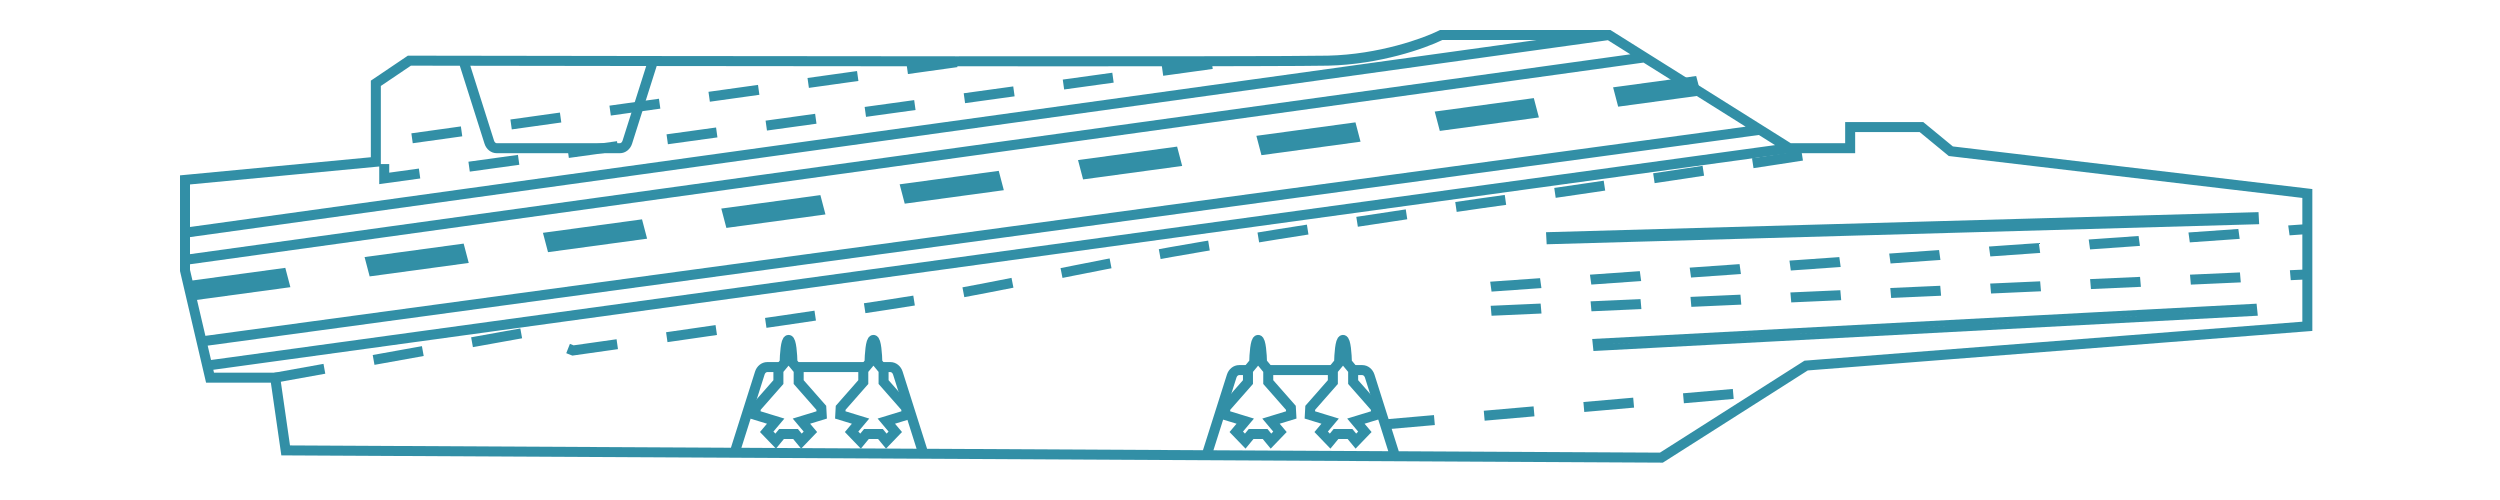
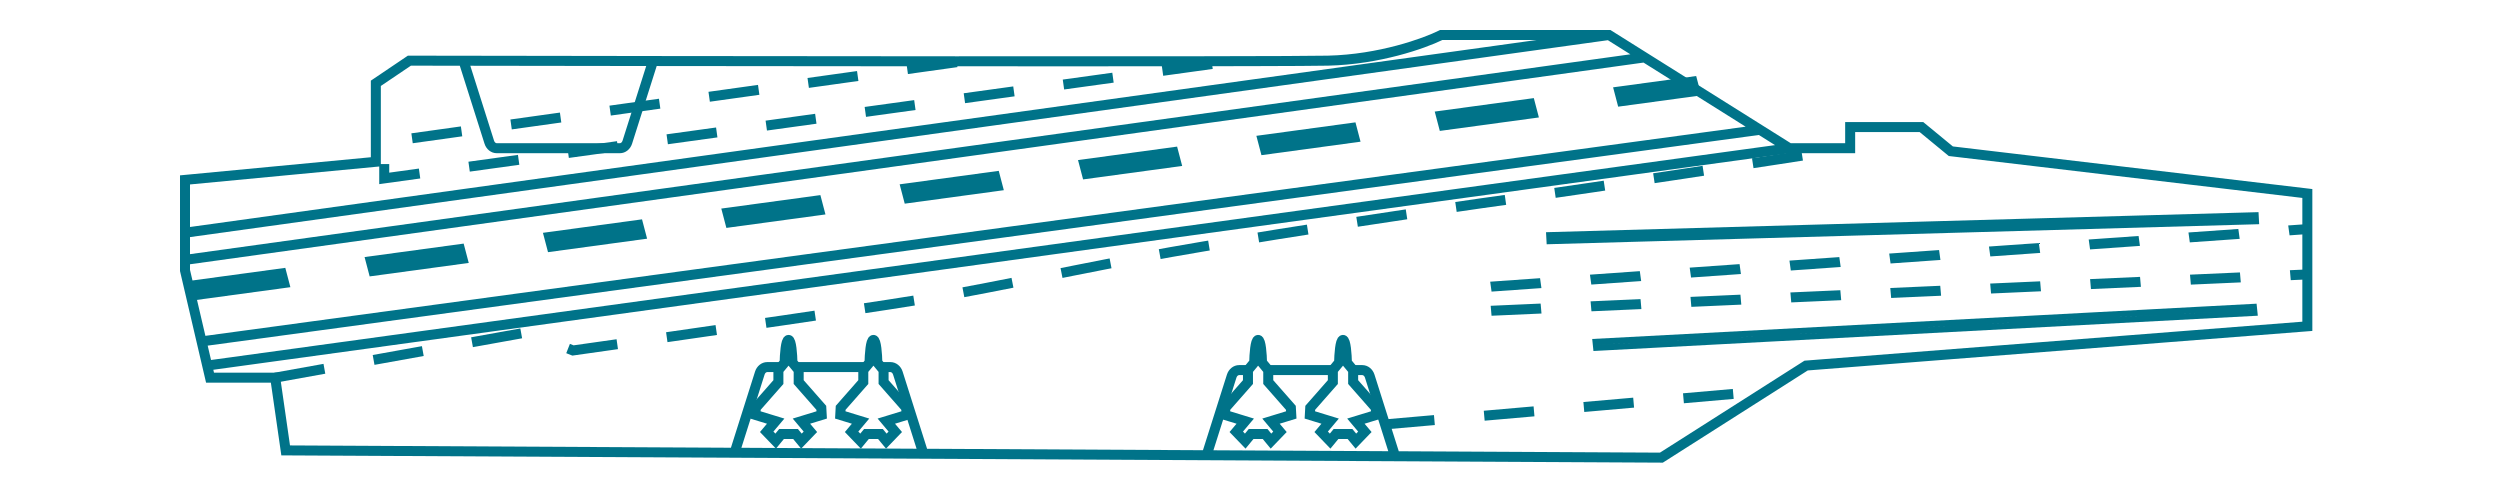
<svg xmlns="http://www.w3.org/2000/svg" width="250" height="50" viewBox="0 0 250 50" fill="none">
-   <path d="M95.676 6.217L38.423 14.217V17.84L122.52 6.217" stroke="#328FA6" stroke-dasharray="5 5" />
-   <path d="M27.518 37.764L52.684 33.236L57.298 35.047C67.714 33.588 90.014 30.398 95.886 29.311C103.226 27.953 111.405 26.141 120.423 24.632C129.441 23.122 142.024 21.16 151.881 19.802C159.766 18.715 177.256 16.028 185.016 14.821" stroke="#328FA6" stroke-dasharray="5 5" />
-   <line y1="-1" x2="152.386" y2="-1" transform="matrix(0.990885 -0.134711 0.253846 0.967245 19.1292 30.0658)" stroke="#328FA6" stroke-width="2" stroke-dasharray="10 8" />
-   <rect x="0.318" y="0.293" width="70.674" height="0.604" transform="matrix(0.999604 -0.0281608 0.0543038 0.998524 154.586 23.2303)" stroke="#328FA6" stroke-width="0.604" />
-   <rect x="0.333" y="0.285" width="65.926" height="0.605" transform="matrix(0.998592 -0.0530485 0.102016 0.994783 159.192 33.9163)" stroke="#328FA6" stroke-width="0.605" />
-   <line y1="-0.5" x2="81.572" y2="-0.5" transform="matrix(0.997525 -0.070315 0.134833 0.990868 149.154 29.1602)" stroke="#328FA6" stroke-dasharray="5 5" />
-   <line y1="-0.5" x2="81.451" y2="-0.5" transform="matrix(0.999011 -0.0444756 0.0856266 0.996327 149.154 31.5752)" stroke="#328FA6" stroke-dasharray="5 5" />
-   <path d="M138.459 42.443L176.418 39.122" stroke="#328FA6" stroke-dasharray="5 5" />
-   <path d="M126.825 37.009V38.208L129.088 40.782L129.127 41.493L127.098 42.114L127.996 43.18L127.098 44.112L126.513 43.402H125.109L124.524 44.112L123.626 43.18L124.524 42.114L122.495 41.493L122.534 40.782L124.797 38.208V37.009L125.421 36.254C125.434 35.499 125.53 33.99 125.811 33.99C126.092 33.99 126.188 35.499 126.201 36.254L126.825 37.009Z" stroke="#328FA6" />
-   <path d="M79.868 37.009V38.208L82.131 40.782L82.17 41.493L80.142 42.114L81.039 43.18L80.142 44.112L79.556 43.402H78.152L77.567 44.112L76.669 43.18L77.567 42.114L75.538 41.493L75.577 40.782L77.84 38.208V37.009L78.464 36.254C78.477 35.499 78.573 33.99 78.854 33.99C79.135 33.99 79.231 35.499 79.244 36.254L79.868 37.009Z" stroke="#328FA6" />
-   <path d="M135.315 37.009V38.208L137.578 40.782L137.617 41.493L135.588 42.114L136.485 43.18L135.588 44.112L135.003 43.402H133.598L133.013 44.112L132.116 43.18L133.013 42.114L130.984 41.493L131.023 40.782L133.286 38.208V37.009L133.91 36.254C133.923 35.499 134.019 33.99 134.3 33.99C134.581 33.99 134.678 35.499 134.691 36.254L135.315 37.009Z" stroke="#328FA6" />
-   <path d="M88.358 37.009V38.208L90.621 40.782L90.66 41.493L88.631 42.114L89.528 43.18L88.631 44.112L88.046 43.402H86.641L86.056 44.112L85.159 43.18L86.056 42.114L84.027 41.493L84.066 40.782L86.329 38.208V37.009L86.953 36.254C86.966 35.499 87.063 33.99 87.344 33.99C87.624 33.99 87.721 35.499 87.734 36.254L88.358 37.009Z" stroke="#328FA6" />
-   <path fill-rule="evenodd" clip-rule="evenodd" d="M144.003 3H144.121H160.898H161.042L161.164 3.077L164.729 5.314L176.264 12.554L179.078 14.321H184.516V12.707V12.207H185.016H192.146H192.326L192.464 12.321L195.287 14.643L230.793 18.852L231.234 18.905V19.349V32.632V33.094L230.773 33.13L180.775 37.045L166.41 46.185L166.286 46.264L166.139 46.264L28.564 45.54L28.133 45.538L28.072 45.111L27.085 38.264H21.003H20.606L20.516 37.877L20.234 36.67L19.67 34.255L18.013 27.16L18 27.104V27.047V25.99V23.273V17.99V17.536L18.453 17.493L37.084 15.724V8.33V8.064L37.305 7.916L40.66 5.652L40.787 5.566L40.941 5.566C69.399 5.616 127.592 5.687 132.785 5.566C137.901 5.447 142.345 3.83 143.897 3.053L144.003 3ZM177.503 14.512L175.886 13.498L20.768 34.563L21.104 35.999L177.503 14.512ZM21.332 36.977L21.399 37.264H27.518H27.951L28.013 37.692L29 44.542L73.092 44.774L75.506 37.154C75.675 36.622 76.144 36.207 76.731 36.207H78.465L78.464 36.254L77.84 37.009V37.207H76.731C76.648 37.207 76.518 37.271 76.459 37.457L74.139 44.779L91.657 44.872L90.593 41.513L90.66 41.493L90.621 40.782L90.215 40.321L89.307 37.457C89.249 37.271 89.119 37.207 89.035 37.207H88.358V37.009L87.734 36.254C87.733 36.239 87.733 36.223 87.733 36.207H89.035C89.623 36.207 90.092 36.622 90.261 37.154L92.708 44.877L120.295 45.022L122.693 37.456C122.861 36.924 123.331 36.509 123.918 36.509H125.21L124.797 37.009V37.509H123.918C123.834 37.509 123.705 37.573 123.646 37.758L122.774 40.509L122.534 40.782L122.502 41.37L121.342 45.028L138.827 45.12L137.604 41.261L137.578 40.782L137.381 40.559L136.494 37.758C136.435 37.573 136.305 37.509 136.222 37.509H135.315V37.009L134.901 36.509H136.222C136.809 36.509 137.278 36.924 137.447 37.456L139.877 45.125L165.997 45.263L180.343 36.134L180.449 36.067L180.573 36.058L230.234 32.169V19.793L195.024 15.619L194.878 15.602L194.765 15.509L191.967 13.207H185.516V14.821V15.321H185.016H178.968L21.332 36.977ZM86.954 36.207H79.243L79.244 36.254L79.868 37.009V37.207H86.329V37.009L86.953 36.254C86.954 36.239 86.954 36.223 86.954 36.207ZM133.286 37.009V37.509H126.825V37.009L126.412 36.509H133.7L133.286 37.009ZM20.54 33.584L174.564 12.668L164.352 6.258L19 26.426V26.989L20.54 33.584ZM19 25.416L163.035 5.431L160.787 4.02L19 23.709V25.416ZM19 22.699L153.662 4H144.237C142.49 4.848 137.983 6.446 132.808 6.566C128.86 6.658 94.473 6.639 65.669 6.603L63.207 14.373C63.038 14.906 62.569 15.321 61.982 15.321H49.678C49.09 15.321 48.621 14.906 48.453 14.373L45.981 6.575L41.092 6.566L38.084 8.596V16.179V16.634L37.632 16.677L19 18.445V22.699ZM47.031 6.576L49.406 14.071C49.465 14.257 49.594 14.321 49.678 14.321H61.982C62.065 14.321 62.195 14.257 62.254 14.071L64.621 6.602C58.342 6.594 52.353 6.585 47.031 6.576Z" fill="#328FA6" />
+   <path d="M95.676 6.217L38.423 14.217V17.84L122.52 6.217" stroke="#007389" stroke-dasharray="5 5" />
+   <path d="M27.518 37.764L52.684 33.236L57.298 35.047C67.714 33.588 90.014 30.398 95.886 29.311C103.226 27.953 111.405 26.141 120.423 24.632C129.441 23.122 142.024 21.16 151.881 19.802C159.766 18.715 177.256 16.028 185.016 14.821" stroke="#007389" stroke-dasharray="5 5" />
+   <line y1="-1" x2="152.386" y2="-1" transform="matrix(0.990885 -0.134711 0.253846 0.967245 19.1292 30.0658)" stroke="#007389" stroke-width="2" stroke-dasharray="10 8" />
+   <rect x="0.318" y="0.293" width="70.674" height="0.604" transform="matrix(0.999604 -0.0281608 0.0543038 0.998524 154.586 23.2303)" stroke="#007389" stroke-width="0.604" />
+   <rect x="0.333" y="0.285" width="65.926" height="0.605" transform="matrix(0.998592 -0.0530485 0.102016 0.994783 159.192 33.9163)" stroke="#007389" stroke-width="0.605" />
+   <line y1="-0.5" x2="81.572" y2="-0.5" transform="matrix(0.997525 -0.070315 0.134833 0.990868 149.154 29.1602)" stroke="#007389" stroke-dasharray="5 5" />
+   <line y1="-0.5" x2="81.451" y2="-0.5" transform="matrix(0.999011 -0.0444756 0.0856266 0.996327 149.154 31.5752)" stroke="#007389" stroke-dasharray="5 5" />
+   <path d="M138.459 42.443L176.418 39.122" stroke="#007389" stroke-dasharray="5 5" />
+   <path d="M126.825 37.009V38.208L129.088 40.782L129.127 41.493L127.098 42.114L127.996 43.18L127.098 44.112L126.513 43.402H125.109L124.524 44.112L123.626 43.18L124.524 42.114L122.495 41.493L122.534 40.782L124.797 38.208V37.009L125.421 36.254C125.434 35.499 125.53 33.99 125.811 33.99C126.092 33.99 126.188 35.499 126.201 36.254L126.825 37.009Z" stroke="#007389" />
+   <path d="M79.868 37.009V38.208L82.131 40.782L82.17 41.493L80.142 42.114L81.039 43.18L80.142 44.112L79.556 43.402H78.152L77.567 44.112L76.669 43.18L77.567 42.114L75.538 41.493L75.577 40.782L77.84 38.208V37.009L78.464 36.254C78.477 35.499 78.573 33.99 78.854 33.99C79.135 33.99 79.231 35.499 79.244 36.254L79.868 37.009Z" stroke="#007389" />
+   <path d="M135.315 37.009V38.208L137.578 40.782L137.617 41.493L135.588 42.114L136.485 43.18L135.588 44.112L135.003 43.402H133.598L133.013 44.112L132.116 43.18L133.013 42.114L130.984 41.493L131.023 40.782L133.286 38.208V37.009L133.91 36.254C133.923 35.499 134.019 33.99 134.3 33.99C134.581 33.99 134.678 35.499 134.691 36.254L135.315 37.009Z" stroke="#007389" />
+   <path d="M88.358 37.009V38.208L90.621 40.782L90.66 41.493L88.631 42.114L89.528 43.18L88.631 44.112L88.046 43.402H86.641L86.056 44.112L85.159 43.18L86.056 42.114L84.027 41.493L84.066 40.782L86.329 38.208V37.009L86.953 36.254C86.966 35.499 87.063 33.99 87.344 33.99C87.624 33.99 87.721 35.499 87.734 36.254L88.358 37.009Z" stroke="#007389" />
+   <path fill-rule="evenodd" clip-rule="evenodd" d="M144.003 3H144.121H160.898H161.042L161.164 3.077L164.729 5.314L176.264 12.554L179.078 14.321H184.516V12.707V12.207H185.016H192.146H192.326L192.464 12.321L195.287 14.643L230.793 18.852L231.234 18.905V19.349V32.632V33.094L230.773 33.13L180.775 37.045L166.41 46.185L166.286 46.264L166.139 46.264L28.564 45.54L28.133 45.538L28.072 45.111L27.085 38.264H21.003H20.606L20.516 37.877L20.234 36.67L19.67 34.255L18.013 27.16L18 27.104V27.047V25.99V23.273V17.99V17.536L18.453 17.493L37.084 15.724V8.33V8.064L37.305 7.916L40.66 5.652L40.787 5.566L40.941 5.566C69.399 5.616 127.592 5.687 132.785 5.566C137.901 5.447 142.345 3.83 143.897 3.053L144.003 3ZM177.503 14.512L175.886 13.498L20.768 34.563L21.104 35.999L177.503 14.512ZM21.332 36.977L21.399 37.264H27.518H27.951L28.013 37.692L29 44.542L73.092 44.774L75.506 37.154C75.675 36.622 76.144 36.207 76.731 36.207H78.465L78.464 36.254L77.84 37.009V37.207H76.731C76.648 37.207 76.518 37.271 76.459 37.457L74.139 44.779L91.657 44.872L90.593 41.513L90.66 41.493L90.621 40.782L90.215 40.321L89.307 37.457C89.249 37.271 89.119 37.207 89.035 37.207H88.358V37.009L87.734 36.254C87.733 36.239 87.733 36.223 87.733 36.207H89.035C89.623 36.207 90.092 36.622 90.261 37.154L92.708 44.877L120.295 45.022L122.693 37.456C122.861 36.924 123.331 36.509 123.918 36.509H125.21L124.797 37.009V37.509H123.918C123.834 37.509 123.705 37.573 123.646 37.758L122.774 40.509L122.534 40.782L122.502 41.37L121.342 45.028L138.827 45.12L137.604 41.261L137.578 40.782L137.381 40.559L136.494 37.758C136.435 37.573 136.305 37.509 136.222 37.509H135.315V37.009L134.901 36.509H136.222C136.809 36.509 137.278 36.924 137.447 37.456L139.877 45.125L165.997 45.263L180.343 36.134L180.449 36.067L180.573 36.058L230.234 32.169V19.793L195.024 15.619L194.878 15.602L194.765 15.509L191.967 13.207H185.516V14.821V15.321H185.016H178.968L21.332 36.977ZM86.954 36.207H79.243L79.244 36.254L79.868 37.009V37.207H86.329V37.009L86.953 36.254C86.954 36.239 86.954 36.223 86.954 36.207ZM133.286 37.009V37.509H126.825V37.009L126.412 36.509H133.7L133.286 37.009ZM20.54 33.584L174.564 12.668L164.352 6.258L19 26.426V26.989L20.54 33.584ZM19 25.416L163.035 5.431L160.787 4.02L19 23.709V25.416ZM19 22.699L153.662 4H144.237C142.49 4.848 137.983 6.446 132.808 6.566C128.86 6.658 94.473 6.639 65.669 6.603L63.207 14.373C63.038 14.906 62.569 15.321 61.982 15.321H49.678C49.09 15.321 48.621 14.906 48.453 14.373L45.981 6.575L41.092 6.566L38.084 8.596V16.179V16.634L37.632 16.677L19 18.445V22.699ZM47.031 6.576L49.406 14.071C49.465 14.257 49.594 14.321 49.678 14.321H61.982C62.065 14.321 62.195 14.257 62.254 14.071L64.621 6.602C58.342 6.594 52.353 6.585 47.031 6.576Z" fill="#007389" />
</svg>
